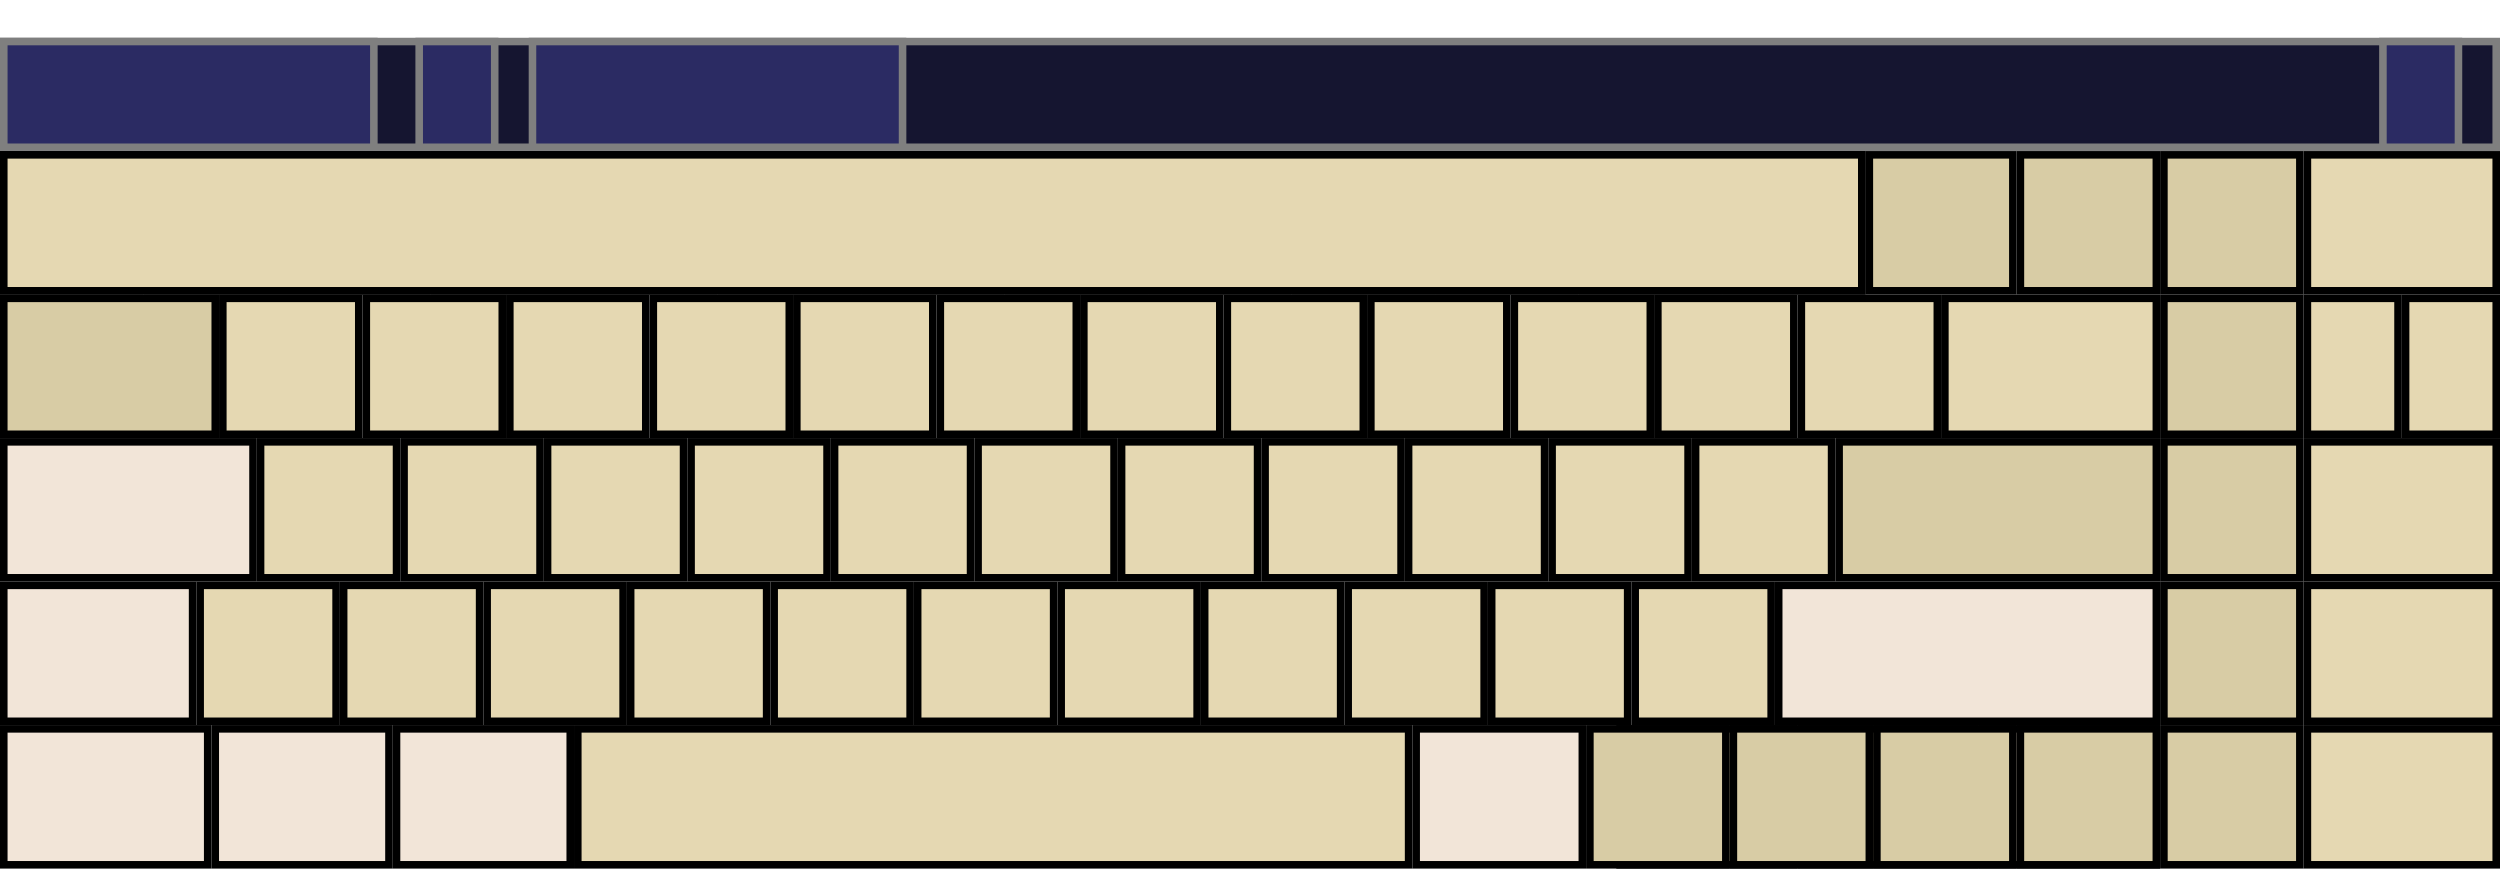
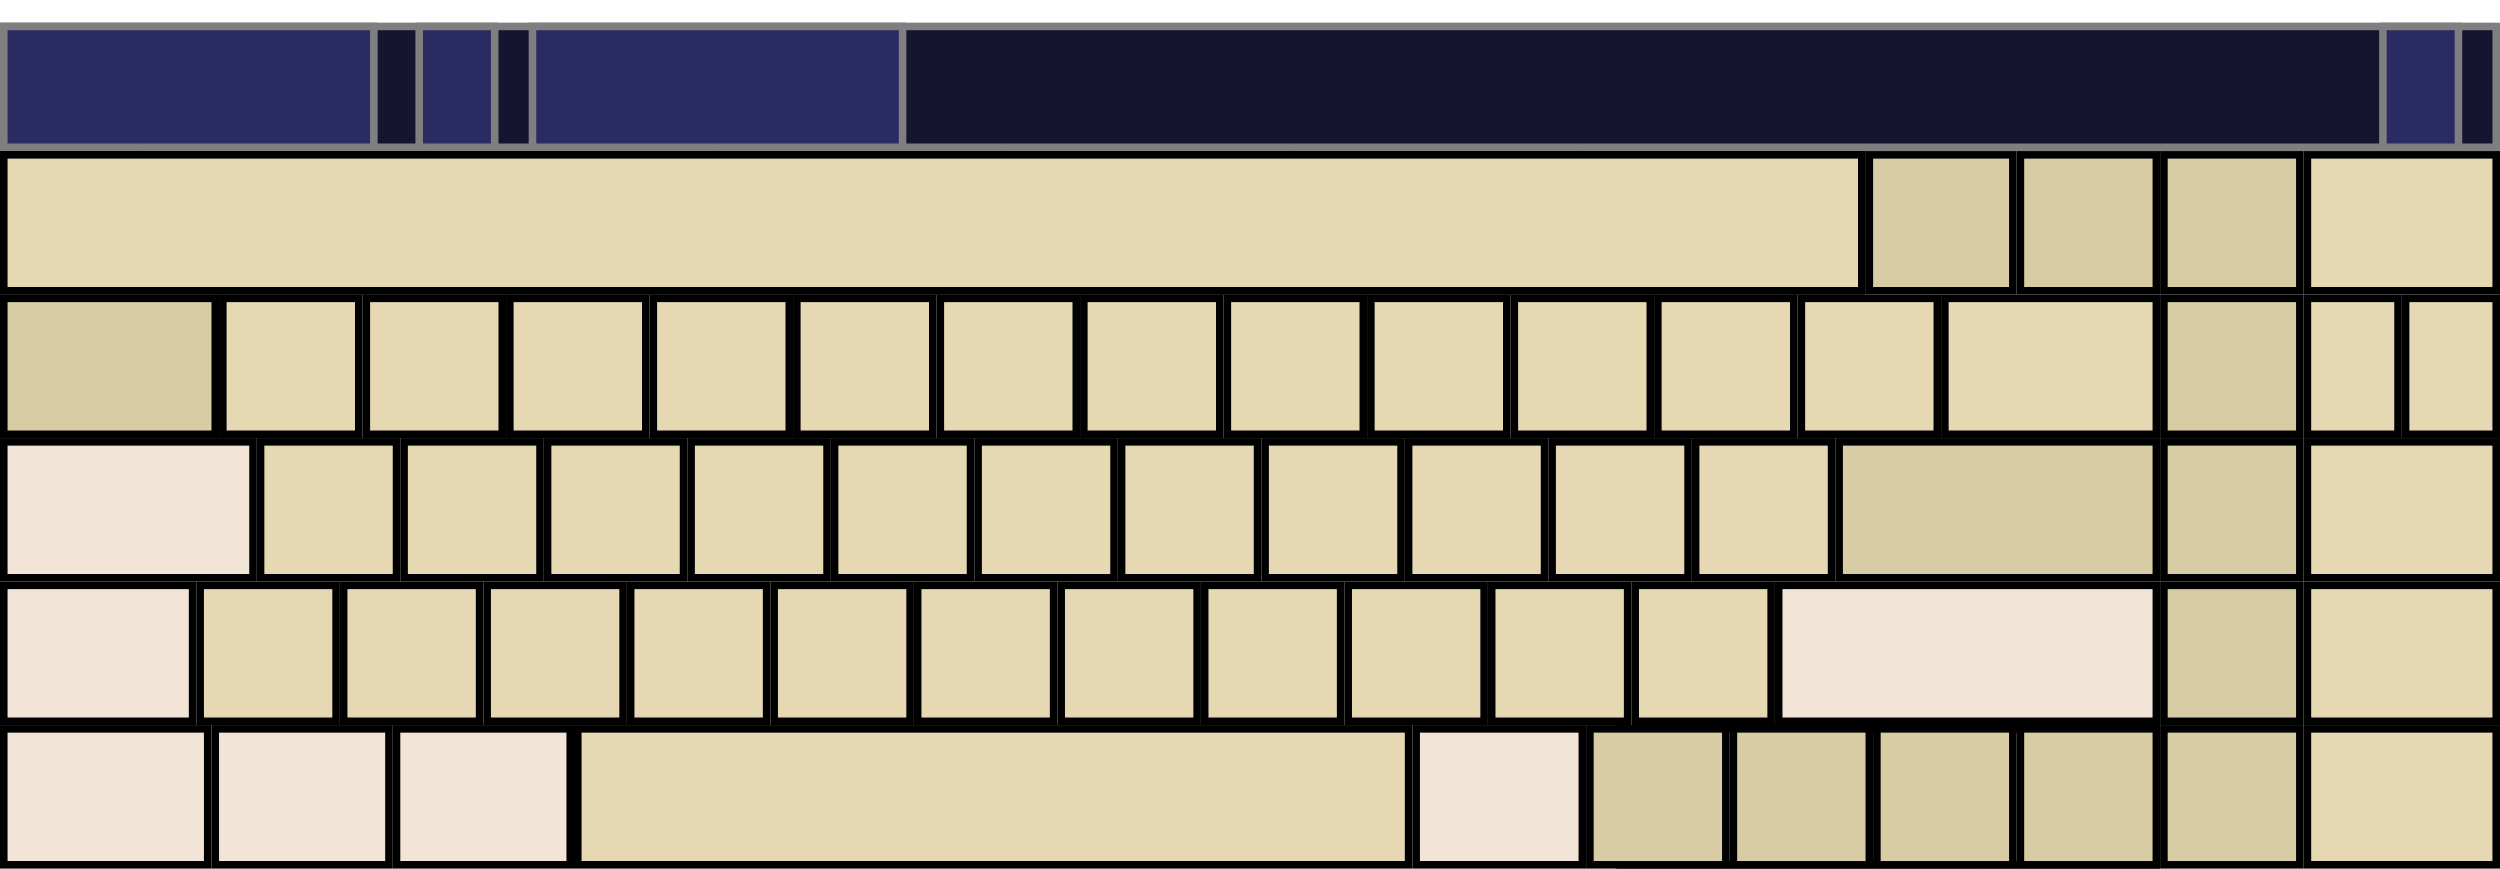
<svg xmlns="http://www.w3.org/2000/svg" id="svg2" height="115" width="331" version="1.0">
  <defs id="defs90" />
-   <rect id="wordlist" height="14" width="330" y="5.5" x="0.5" style="fill:#151530;stroke:#7f7f7f;stroke-width:1;stroke-miterlimit:4;stroke-dasharray:none" />
-   <rect id="prediction" height="14" width="49" y="5.5" x="70.5" style="color:#000000;fill:#2b2b63;fill-opacity:1;fill-rule:nonzero;stroke:#7f7f7f;stroke-width:1;stroke-linecap:butt;stroke-linejoin:miter;stroke-miterlimit:4;stroke-opacity:1;stroke-dasharray:none;stroke-dashoffset:0;marker:none;visibility:visible;display:inline;overflow:visible;enable-background:accumulate" />
-   <rect id="correction" height="14" width="49" y="5.5" x="0.5" style="color:#000000;fill:#2b2b63;fill-opacity:1;fill-rule:nonzero;stroke:#7f7f7f;stroke-width:1;stroke-linecap:butt;stroke-linejoin:miter;stroke-miterlimit:4;stroke-opacity:1;stroke-dasharray:none;stroke-dashoffset:0;marker:none;visibility:visible;display:inline;overflow:visible;enable-background:accumulate" />
-   <rect id="expand-corrections" height="14" width="10" y="5.5" x="55.5" style="fill:#2b2b63;stroke:#7f7f7f;stroke-width:1;stroke-miterlimit:4;stroke-dasharray:none" />
-   <rect id="language" height="14" width="10" y="5.5" x="315.5" style="fill:#2b2b63;stroke:#7f7f7f;stroke-width:1;stroke-miterlimit:4;stroke-dasharray:none" />
+   <rect id="wordlist" height="16" width="330" y="3.5" x="0.5" style="fill:#151530;stroke:#7f7f7f;stroke-width:1;stroke-miterlimit:4;stroke-dasharray:none" />
+   <rect id="prediction" height="16" width="49" y="3.5" x="70.5" style="color:#000000;fill:#2b2b63;fill-opacity:1;fill-rule:nonzero;stroke:#7f7f7f;stroke-width:1;stroke-linecap:butt;stroke-linejoin:miter;stroke-miterlimit:4;stroke-opacity:1;stroke-dasharray:none;stroke-dashoffset:0;marker:none;visibility:visible;display:inline;overflow:visible;enable-background:accumulate" />
+   <rect id="correction" height="16" width="49" y="3.5" x="0.5" style="color:#000000;fill:#2b2b63;fill-opacity:1;fill-rule:nonzero;stroke:#7f7f7f;stroke-width:1;stroke-linecap:butt;stroke-linejoin:miter;stroke-miterlimit:4;stroke-opacity:1;stroke-dasharray:none;stroke-dashoffset:0;marker:none;visibility:visible;display:inline;overflow:visible;enable-background:accumulate" />
+   <rect id="expand-corrections" height="16" width="10" y="3.5" x="55.5" style="fill:#2b2b63;stroke:#7f7f7f;stroke-width:1;stroke-miterlimit:4;stroke-dasharray:none" />
+   <rect id="language" height="16" width="10" y="3.5" x="315.5" style="fill:#2b2b63;stroke:#7f7f7f;stroke-width:1;stroke-miterlimit:4;stroke-dasharray:none" />
  <rect id="AB01" style="fill:#e5d8b2;stroke:#000000" height="18" width="18" y="77.5" x="45.5" />
  <rect id="AE02" style="fill:#e5d8b2;stroke:#000000" height="18" width="18" y="20.5" x="38.5" />
  <rect id="AE03" style="fill:#e5d8b2;stroke:#000000" height="18" width="18" y="20.5" x="57.5" />
  <rect id="AD09" style="fill:#e5d8b2;stroke:#000000" height="18" width="18" y="39.5" x="181.5" />
  <rect id="AE01" style="fill:#e5d8b2;stroke:#000000" height="18" width="18" y="20.5" x="19.5" />
  <rect id="AE06" style="fill:#e5d8b2;stroke:#000000" height="18" width="18" y="20.5" x="114.5" />
  <rect id="AE07" style="fill:#e5d8b2;stroke:#000000" height="18" width="18" y="20.5" x="133.5" />
  <rect id="AE04" style="fill:#e5d8b2;stroke:#000000" height="18" width="18" y="20.5" x="76.5" />
  <rect id="AE05" style="fill:#e5d8b2;stroke:#000000" height="18" width="18" y="20.5" x="95.5" />
  <rect id="AD03" style="fill:#e5d8b2;stroke:#000000" height="18" width="18" y="39.5" x="67.5" />
  <rect id="AD02" style="fill:#e5d8b2;stroke:#000000" height="18" width="18" y="39.5" x="48.5" />
  <rect id="AD01" style="fill:#e5d8b2;stroke:#000000" height="18" width="18" y="39.5" x="29.5" />
  <rect id="AE09" style="fill:#e5d8b2;stroke:#000000" height="18" width="18" y="20.5" x="171.5" />
  <rect id="AD07" style="fill:#e5d8b2;stroke:#000000" height="18" width="18" y="39.5" x="143.5" />
  <rect id="AD06" style="fill:#e5d8b2;stroke:#000000" height="18" width="18" y="39.5" x="124.5" />
  <rect id="AD05" style="fill:#e5d8b2;stroke:#000000" height="18" width="18" y="39.5" x="105.5" />
  <rect id="AD04" style="fill:#e5d8b2;stroke:#000000" height="18" width="18" y="39.5" x="86.5" />
  <rect id="AB10" style="fill:#e5d8b2;stroke:#000000" height="18" width="18" y="77.5" x="216.5" />
  <rect id="AC11" style="fill:#e5d8b2;stroke:#000000" height="18" width="18" y="58.5" x="224.5" />
  <rect id="AC10" style="fill:#e5d8b2;stroke:#000000" height="18" width="18" y="58.5" x="205.5" />
  <rect id="TLDE" style="fill:#e5d8b2;stroke:#000000" height="18" width="18" y="20.5" x="0.5" />
  <rect id="LSGT" style="fill:#e5d8b2;stroke:#000000" height="18" width="18" y="77.5" x="26.5" />
  <rect id="BKSL" style="fill:#e5d8b2;stroke:#000000" height="18" width="28" y="39.5" x="257.5" />
  <rect id="AD10" style="fill:#e5d8b2;stroke:#000000" height="18" width="18" y="39.5" x="200.5" />
  <rect id="AD11" style="fill:#e5d8b2;stroke:#000000" height="18" width="18" y="39.5" x="219.5" />
  <rect id="AD12" style="fill:#e5d8b2;stroke:#000000" height="18" width="18" y="39.5" x="238.5" />
  <rect id="AB08" style="fill:#e5d8b2;stroke:#000000" height="18" width="18" y="77.5" x="178.5" />
  <rect id="AE11" style="fill:#e5d8b2;stroke:#000000" height="18" width="18" y="20.5" x="209.5" />
  <rect id="AE10" style="fill:#e5d8b2;stroke:#000000" height="18" width="18" y="20.5" x="190.5" />
  <rect id="AE12" style="fill:#e5d8b2;stroke:#000000" height="18" width="18" y="20.5" x="228.5" />
  <rect id="AC04" style="fill:#e5d8b2;stroke:#000000" height="18" width="18" y="58.5" x="91.5" />
  <rect id="AC05" style="fill:#e5d8b2;stroke:#000000" height="18" width="18" y="58.5" x="110.5" />
  <rect id="AC06" style="fill:#e5d8b2;stroke:#000000" height="18" width="18" y="58.5" x="129.5" />
  <rect id="AC07" style="fill:#e5d8b2;stroke:#000000" height="18" width="18" y="58.5" x="148.5" />
  <rect id="AB09" style="fill:#e5d8b2;stroke:#000000" height="18" width="18" y="77.5" x="197.5" />
  <rect id="AC01" style="fill:#e5d8b2;stroke:#000000" height="18" width="18" y="58.5" x="34.5" />
  <rect id="AC02" style="fill:#e5d8b2;stroke:#000000" height="18" width="18" y="58.5" x="53.5" />
  <rect id="AC03" style="fill:#e5d8b2;stroke:#000000" height="18" width="18" y="58.5" x="72.5" />
  <rect id="AB05" style="fill:#e5d8b2;stroke:#000000" height="18" width="18" y="77.5" x="121.5" />
  <rect id="AB04" style="fill:#e5d8b2;stroke:#000000" height="18" width="18" y="77.5" x="102.5" />
  <rect id="AE08" style="fill:#e5d8b2;stroke:#000000" height="18" width="18" y="20.5" x="152.5" />
  <rect id="AB06" style="fill:#e5d8b2;stroke:#000000" height="18" width="18" y="77.5" x="140.5" />
  <rect id="AC08" style="fill:#e5d8b2;stroke:#000000" height="18" width="18" y="58.5" x="167.5" />
  <rect id="AC09" style="fill:#e5d8b2;stroke:#000000" height="18" width="18" y="58.5" x="186.5" />
  <rect id="AB03" style="fill:#e5d8b2;stroke:#000000" height="18" width="18" y="77.5" x="83.5" />
  <rect id="AB02" style="fill:#e5d8b2;stroke:#000000" height="18" width="18" y="77.5" x="64.5" />
  <rect id="AD08" style="fill:#e5d8b2;stroke:#000000" height="18" width="18" y="39.5" x="162.5" />
  <rect id="AB07" style="fill:#e5d8b2;stroke:#000000" height="18" width="18" y="77.5" x="159.5" />
  <rect id="RCTL" style="fill:#f2e5d8;stroke:#000000" height="18" width="23" y="96.5" x="262.5" />
  <rect id="LCTL" style="fill:#f2e5d8;stroke:#000000" height="18" width="27" y="96.5" x="0.5" />
  <rect id="LALT" style="fill:#f2e5d8;stroke:#000000" height="18" width="23" y="96.5" x="52.5" />
  <rect id="MENU" style="fill:#d8cca5;stroke:#000000" height="18" width="23" y="96.5" x="238.5" />
  <rect id="RWIN" style="fill:#d8cca5;stroke:#000000" height="18" width="23" y="96.5" x="214.5" />
  <rect id="LWIN" style="fill:#f2e5d8;stroke:#000000" height="18" width="23" y="96.5" x="28.5" />
  <rect id="BKSP" style="fill:#d8cca5;stroke:#000000" height="18" width="19" y="20.5" x="247.5" />
  <rect id="DELE" style="fill:#d8cca5;stroke:#000000" height="18" width="18" y="20.5" x="267.5" />
  <rect id="TAB" style="fill:#d8cca5;stroke:#000000" height="18" width="28" y="39.5" x="0.5" />
  <rect id="CAPS" style="fill:#f2e5d8;stroke:#000000" height="18" width="33" y="58.5" x="0.5" />
  <rect id="RTRN" style="fill:#d8cca5;stroke:#000000" height="18" width="42" y="58.5" x="243.5" />
  <rect id="LFSH" style="fill:#f2e5d8;stroke:#000000" height="18" width="25" y="77.5" x="0.5" />
  <rect id="RTSH" style="fill:#f2e5d8;stroke:#000000" height="18" width="50" y="77.5" x="235.5" />
  <rect id="SPCE" style="fill:#e5d8b2;stroke:#000000" height="18" width="110" y="96.5" x="76.5" />
  <rect id="RALT" style="fill:#f2e5d8;stroke:#000000" height="18" width="22" y="96.5" x="187.5" />
  <rect id="LEFT" style="fill:#d8cca5;stroke:#000000" height="18" width="18" y="96.5" x="210.5" />
  <rect id="RGHT" style="fill:#d8cca5;stroke:#000000" height="18" width="18" y="96.5" x="229.5" />
  <rect id="UP" style="fill:#d8cca5;stroke:#000000" height="18" width="18" y="96.5" x="248.5" />
  <rect id="DOWN" style="fill:#d8cca5;stroke:#000000" height="18" width="18" y="96.5" x="267.5" />
  <rect id="middleclick" style="fill:#d8cca5;stroke:#000000" height="18" width="18" y="20.5" x="286.5" />
  <rect id="secondaryclick" style="fill:#d8cca5;stroke:#000000" height="18" width="18" y="39.5" x="286.5" />
  <rect id="doubleclick" style="fill:#d8cca5;stroke:#000000" height="18" width="18" y="58.5" x="286.5" />
  <rect id="dragclick" style="fill:#d8cca5;stroke:#000000" height="18" width="18" y="77.5" x="286.5" />
  <rect id="hoverclick" style="fill:#d8cca5;stroke:#000000" height="18" width="18" y="96.5" x="286.5" />
  <rect id="hide" style="fill:#e5d8b2;stroke:#000000" height="18" width="25" y="20.5" x="305.5" />
  <rect id="showclick" style="fill:#e5d8b2;stroke:#000000" height="18" width="12" y="39.5" x="305.5" />
  <rect id="move" style="fill:#e5d8b2;stroke:#000000" height="18" width="12" y="39.5" x="318.5" />
  <rect id="layer0" style="fill:#e5d8b2;stroke:#000000" height="18" width="25" y="58.5" x="305.5" />
  <rect id="layer1" style="fill:#e5d8b2;stroke:#000000" height="18" width="25" y="77.5" x="305.5" />
  <rect id="layer2" style="fill:#e5d8b2;stroke:#000000" height="18" width="25" y="96.5" x="305.5" />
  <rect id="inputline" style="fill:#e5d8b2;stroke:#000000;stroke-width:1" height="18" width="246" y="20.5" x="0.5" />
</svg>
